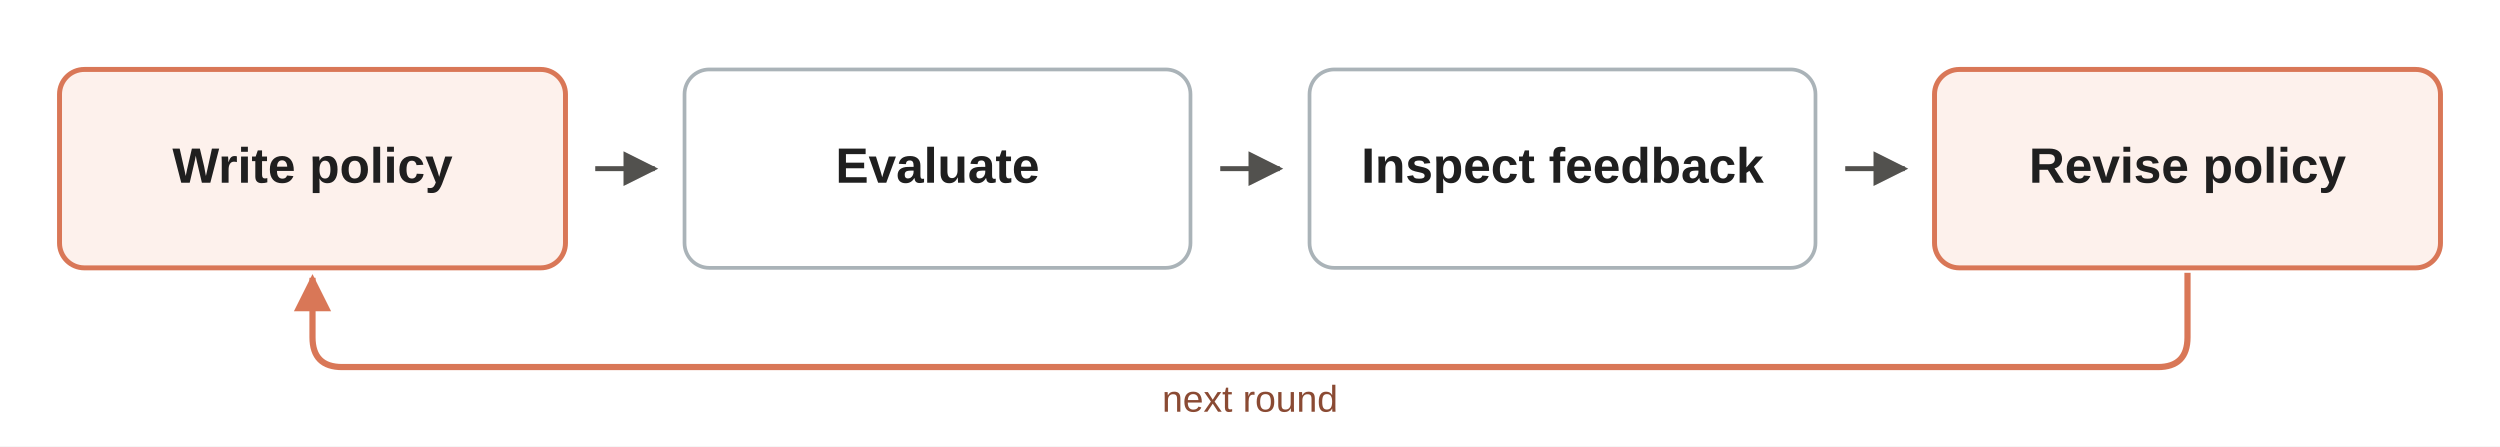
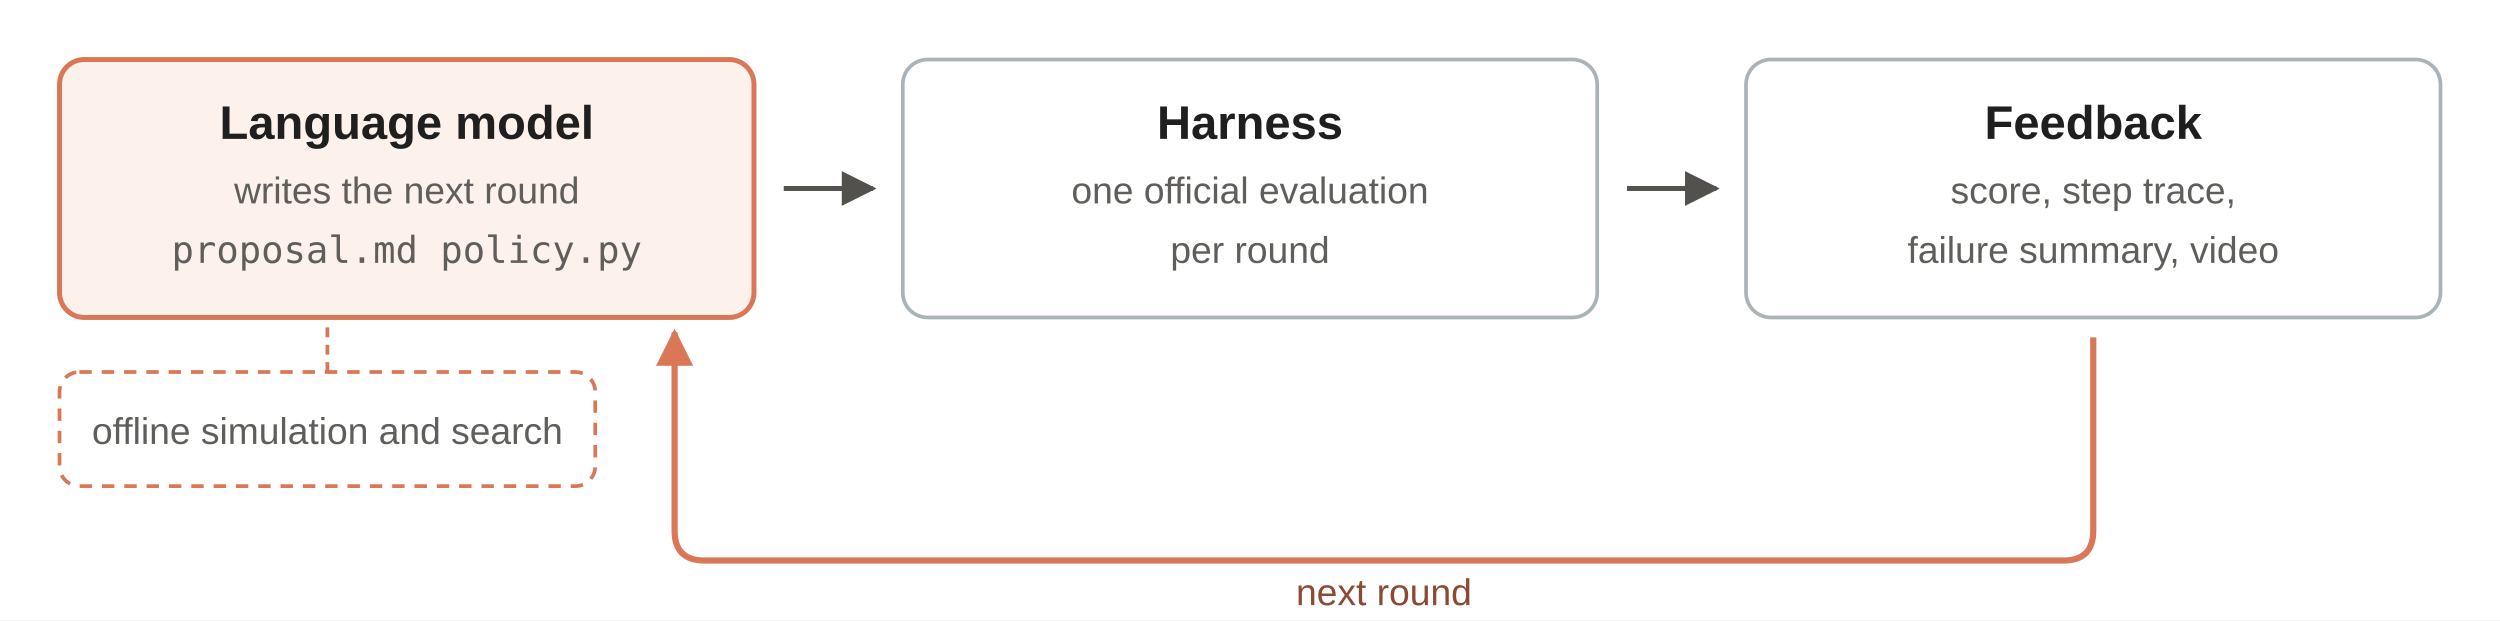
- <svg xmlns="http://www.w3.org/2000/svg" width="1008" height="180" viewBox="0 0 1008 180" role="img" aria-labelledby="title desc">
+ <svg xmlns="http://www.w3.org/2000/svg" width="1008" height="250" viewBox="0 0 1008 250" role="img" aria-labelledby="title desc">
  <defs>
    <marker id="arrow" viewBox="0 0 10 10" refX="9" refY="5" markerWidth="7" markerHeight="7" orient="auto">
      <path d="M 0 0 L 10 5 L 0 10 z" fill="#52514e" />
    </marker>
    <marker id="loop-arrow" viewBox="0 0 10 10" refX="9" refY="5" markerWidth="6" markerHeight="6" orient="auto">
      <path d="M 0 0 L 10 5 L 0 10 z" fill="#d97757" />
    </marker>
    <style>
      .box { fill: #ffffff; stroke: #aab3b8; stroke-width: 1.5; }
      .agent { fill: #fdf1ec; stroke: #d97757; stroke-width: 2; }
-       .label { font: 700 20px Arial, sans-serif; fill: #1f1f1f; text-anchor: middle; dominant-baseline: middle; }
+       .offline { fill: #ffffff; stroke: #d97757; stroke-width: 1.5; stroke-dasharray: 5 4; }
+       .label { font: 700 19px Arial, sans-serif; fill: #1f1f1f; text-anchor: middle; }
+       .detail { font: 15px Arial, sans-serif; fill: #5f5e5a; text-anchor: middle; }
+       .mono { font: 15px Menlo, Consolas, monospace; fill: #5f5e5a; text-anchor: middle; }
      .arrow { fill: none; stroke: #52514e; stroke-width: 2; marker-end: url(#arrow); }
      .loop { fill: none; stroke: #d97757; stroke-width: 2.5; marker-end: url(#loop-arrow); }
+       .looptext { font: 15px Arial, sans-serif; fill: #8a4a33; text-anchor: middle; }
    </style>
  </defs>
-   <rect width="1008" height="180" fill="#ffffff" />
-   <rect class="agent" x="24" y="28" width="204" height="80" rx="10" />
-   <text class="label" x="126" y="68">Write policy</text>
-   <path class="arrow" d="M 240 68 H 264" />
-   <rect class="box" x="276" y="28" width="204" height="80" rx="10" />
-   <text class="label" x="378" y="68">Evaluate</text>
-   <path class="arrow" d="M 492 68 H 516" />
-   <rect class="box" x="528" y="28" width="204" height="80" rx="10" />
-   <text class="label" x="630" y="68">Inspect feedback</text>
-   <path class="arrow" d="M 744 68 H 768" />
-   <rect class="agent" x="780" y="28" width="204" height="80" rx="10" />
-   <text class="label" x="882" y="68">Revise policy</text>
-   <path class="loop" d="M 882 110 V 136 Q 882 148 870 148 H 138 Q 126 148 126 136 V 112" />
-   <text x="504" y="166" text-anchor="middle" style="font: 15px Arial, sans-serif; fill: #8a4a33;">next round</text>
+   <rect width="1008" height="250" fill="#ffffff" />
+   <rect class="agent" x="24" y="24" width="280" height="104" rx="10" />
+   <text class="label" x="164" y="56">Language model</text>
+   <text class="detail" x="164" y="82">writes the next round</text>
+   <text class="mono" x="164" y="106">proposal.md  policy.py</text>
+   <path class="arrow" d="M 316 76 H 352" />
+   <rect class="box" x="364" y="24" width="280" height="104" rx="10" />
+   <text class="label" x="504" y="56">Harness</text>
+   <text class="detail" x="504" y="82">one official evaluation</text>
+   <text class="detail" x="504" y="106">per round</text>
+   <path class="arrow" d="M 656 76 H 692" />
+   <rect class="box" x="704" y="24" width="280" height="104" rx="10" />
+   <text class="label" x="844" y="56">Feedback</text>
+   <text class="detail" x="844" y="82">score, step trace,</text>
+   <text class="detail" x="844" y="106">failure summary, video</text>
+   <path class="loop" d="M 844 136 V 214 Q 844 226 832 226 H 284 Q 272 226 272 214 V 134" />
+   <text class="looptext" x="558" y="244">next round</text>
+   <rect class="offline" x="24" y="150" width="216" height="46" rx="8" />
+   <text class="detail" x="132" y="179">offline simulation and search</text>
+   <path d="M 132 150 V 130" stroke="#d97757" stroke-width="1.5" stroke-dasharray="4 3" />
</svg>
